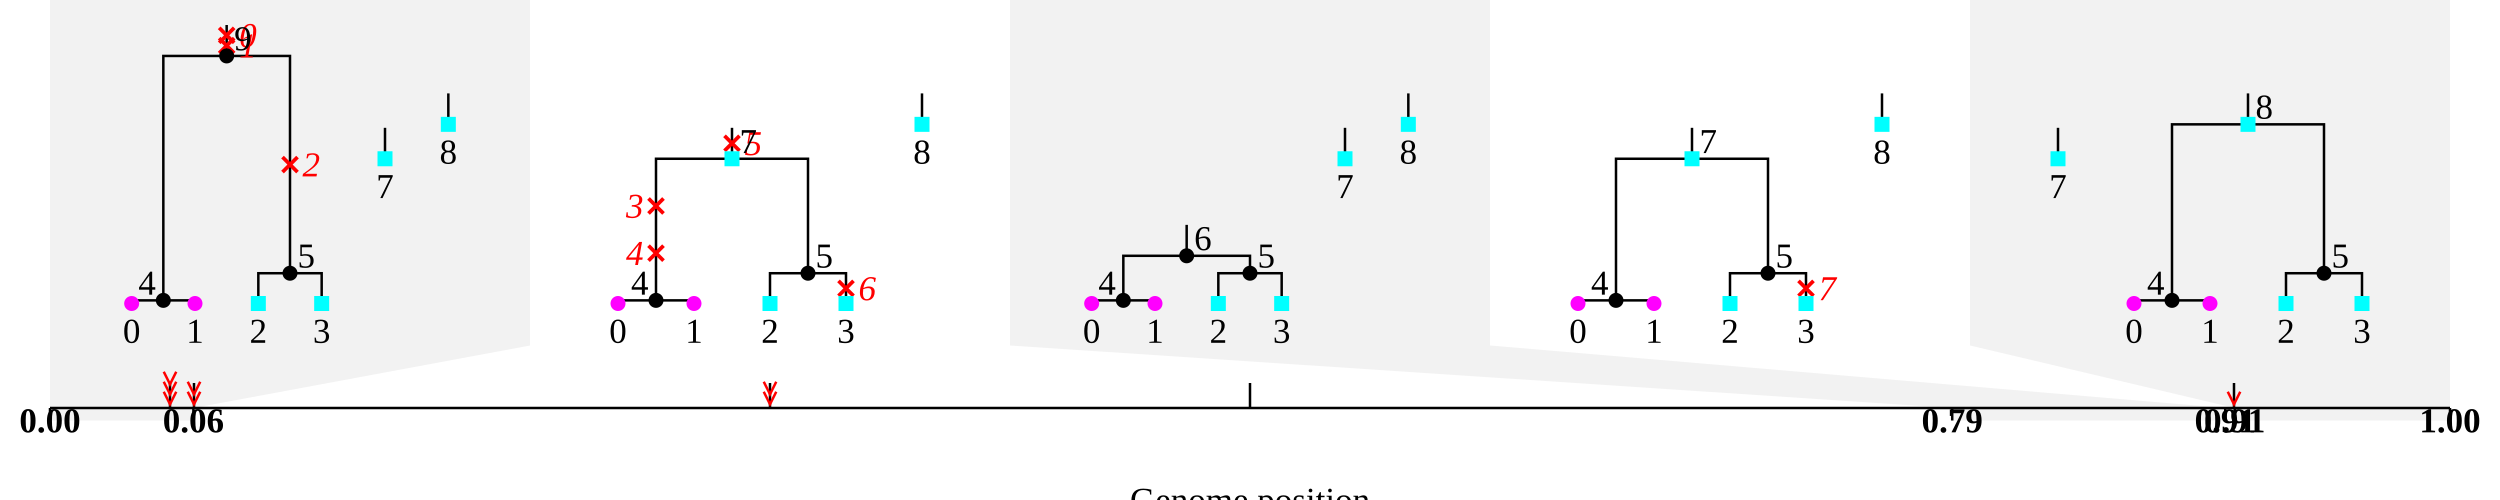
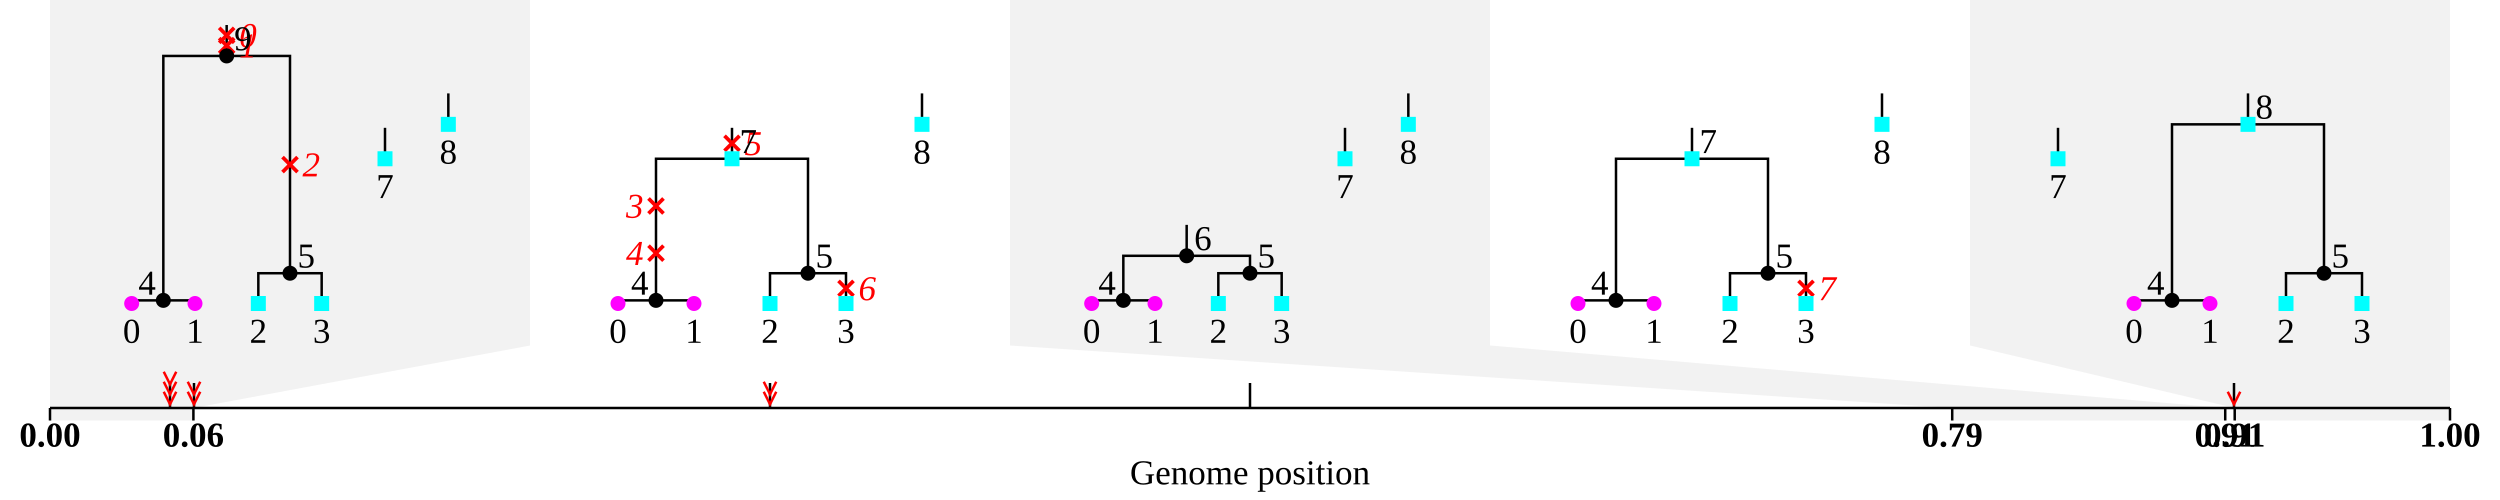
<svg xmlns="http://www.w3.org/2000/svg" baseProfile="full" height="200" id="XYZ" version="1.1" width="1000">
  <defs>
-     <style type="text/css">.background path {fill: #808080; fill-opacity:0}.background path:nth-child(odd) {fill-opacity:.1}.axes {font-size: 14px}.x-axis .tick .lab {font-weight: bold}.axes, .tree {font-size: 14px; text-anchor:middle}.y-axis line.grid {stroke: #FAFAFA}.y-axis &gt; .lab text {transform: translateX(0.8em) rotate(-90deg)}.x-axis .tick g {transform: translateY(0.9em)}.x-axis &gt; .lab text {transform: translateY(-0.8em)}.axes line, .edge {stroke:black; fill:none}.node &gt; .sym {fill: black; stroke: none}.site &gt; .sym {stroke: black}.mut text {fill: red; font-style: italic}.mut.extra text {fill: hotpink}.mut line {fill: none; stroke: none}.mut .sym {fill: none; stroke: red}.mut.extra .sym {stroke: hotpink}.node .mut .sym {stroke-width: 1.5px}.tree text, .tree-sequence text {dominant-baseline: central}.plotbox .lab.lft {text-anchor: end}.plotbox .lab.rgt {text-anchor: start}#XYZ .leaf .sym {fill: magenta} #XYZ .sample &gt; .sym {fill: cyan}</style>
+     <style type="text/css">.background path {fill: #808080; fill-opacity: 0}.background path:nth-child(odd) {fill-opacity: .1}.axes {font-size: 14px}.x-axis .tick .lab {font-weight: bold; dominant-baseline: hanging}.axes, .tree {font-size: 14px; text-anchor: middle}.axes line, .edge {stroke: black; fill: none}.y-axis .grid {stroke: #FAFAFA}.node &gt; .sym {fill: black; stroke: none}.site &gt; .sym {stroke: black}.mut text {fill: red; font-style: italic}.mut.extra text {fill: hotpink}.mut line {fill: none; stroke: none}.mut .sym {fill: none; stroke: red}.mut.extra .sym {stroke: hotpink}.node .mut .sym {stroke-width: 1.5px}.tree text, .tree-sequence text {dominant-baseline: central}.plotbox .lab.lft {text-anchor: end}.plotbox .lab.rgt {text-anchor: start}#XYZ .leaf .sym {fill: magenta} #XYZ .sample &gt; .sym {fill: cyan}</style>
  </defs>
  <g class="tree-sequence">
    <g class="background">
      <path d="M20,0 l192,0 l0,138.2 l-134.638,25 l0,5 l-57.362,0 l0,-5 l0,-25 l0,-138.2z" />
      <path d="M212,0 l192,0 l0,138.2 l376.883,25 l0,5 l-703.52,0 l0,-5 l134.638,-25 l0,-138.2z" />
      <path d="M404,0 l192,0 l0,138.2 l294.091,25 l0,5 l-109.208,0 l0,-5 l-376.883,-25 l0,-138.2z" />
      <path d="M596,0 l192,0 l0,138.2 l105.883,25 l0,5 l-3.792,0 l0,-5 l-294.091,-25 l0,-138.2z" />
      <path d="M788,0 l192,0 l0,138.2 l0,25 l0,5 l-86.117,0 l0,-5 l-105.883,-25 l0,-138.2z" />
    </g>
    <g class="axes">
      <g class="x-axis">
-         <g class="lab" transform="translate(500,200)">
-           <text text-anchor="middle">Genome position</text>
+         <g transform="translate(500,200)">
+           <text class="lab" text-anchor="middle" transform="translate(0 -11)">Genome position</text>
        </g>
        <line x1="20" x2="980" y1="163.2" y2="163.2" />
-         <g class="tick" transform="translate(20 163.2)">
-           <line x1="0" x2="0" y1="0" y2="5" />
-           <g class="lab" transform="translate(0,5)">
-             <text>0.00</text>
-           </g>
-         </g>
-         <g class="tick" transform="translate(77.3623 163.2)">
-           <line x1="0" x2="0" y1="0" y2="5" />
-           <g class="lab" transform="translate(0,5)">
-             <text>0.06</text>
-           </g>
-         </g>
-         <g class="tick" transform="translate(780.883 163.2)">
-           <line x1="0" x2="0" y1="0" y2="5" />
-           <g class="lab" transform="translate(0,5)">
-             <text>0.79</text>
-           </g>
-         </g>
-         <g class="tick" transform="translate(890.091 163.2)">
-           <line x1="0" x2="0" y1="0" y2="5" />
-           <g class="lab" transform="translate(0,5)">
-             <text>0.91</text>
-           </g>
-         </g>
-         <g class="tick" transform="translate(893.883 163.2)">
-           <line x1="0" x2="0" y1="0" y2="5" />
-           <g class="lab" transform="translate(0,5)">
-             <text>0.91</text>
-           </g>
-         </g>
-         <g class="tick" transform="translate(980 163.2)">
-           <line x1="0" x2="0" y1="0" y2="5" />
-           <g class="lab" transform="translate(0,5)">
-             <text>1.00</text>
+         <g class="ticks">
+           <g class="tick" transform="translate(20 163.2)">
+             <line x1="0" x2="0" y1="0" y2="5" />
+             <g transform="translate(0,6)">
+               <text class="lab">0.00</text>
+             </g>
+           </g>
+           <g class="tick" transform="translate(77.3623 163.2)">
+             <line x1="0" x2="0" y1="0" y2="5" />
+             <g transform="translate(0,6)">
+               <text class="lab">0.06</text>
+             </g>
+           </g>
+           <g class="tick" transform="translate(780.883 163.2)">
+             <line x1="0" x2="0" y1="0" y2="5" />
+             <g transform="translate(0,6)">
+               <text class="lab">0.79</text>
+             </g>
+           </g>
+           <g class="tick" transform="translate(890.091 163.2)">
+             <line x1="0" x2="0" y1="0" y2="5" />
+             <g transform="translate(0,6)">
+               <text class="lab">0.91</text>
+             </g>
+           </g>
+           <g class="tick" transform="translate(893.883 163.2)">
+             <line x1="0" x2="0" y1="0" y2="5" />
+             <g transform="translate(0,6)">
+               <text class="lab">0.91</text>
+             </g>
+           </g>
+           <g class="tick" transform="translate(980 163.2)">
+             <line x1="0" x2="0" y1="0" y2="5" />
+             <g transform="translate(0,6)">
+               <text class="lab">1.00</text>
+             </g>
          </g>
        </g>
        <g class="site s0" transform="translate(68 163.2)">
          <line class="sym" x1="0" x2="0" y1="0" y2="-10" />
          <g class="mut m2">
            <polyline class="sym" points="2.5,-6.5 0,-1.5 -2.5,-6.5" />
          </g>
          <g class="mut m1">
            <polyline class="sym" points="2.5,-10.5 0,-5.5 -2.5,-10.5" />
          </g>
          <g class="mut m0">
            <polyline class="sym" points="2.5,-14.5 0,-9.5 -2.5,-14.5" />
          </g>
        </g>
        <g class="site s1" transform="translate(77.6 163.2)">
          <line class="sym" x1="0" x2="0" y1="0" y2="-10" />
          <g class="mut m4">
            <polyline class="sym" points="2.5,-6.5 0,-1.5 -2.5,-6.5" />
          </g>
          <g class="mut m3">
            <polyline class="sym" points="2.5,-10.5 0,-5.5 -2.5,-10.5" />
          </g>
        </g>
        <g class="site s2" transform="translate(308 163.2)">
          <line class="sym" x1="0" x2="0" y1="0" y2="-10" />
          <g class="mut m6">
            <polyline class="sym" points="2.5,-6.5 0,-1.5 -2.5,-6.5" />
          </g>
          <g class="mut m5">
            <polyline class="sym" points="2.5,-10.5 0,-5.5 -2.5,-10.5" />
          </g>
        </g>
        <g class="site s3" transform="translate(500 163.2)">
          <line class="sym" x1="0" x2="0" y1="0" y2="-10" />
        </g>
        <g class="site s4" transform="translate(893.6 163.2)">
          <line class="sym" x1="0" x2="0" y1="0" y2="-10" />
          <g class="mut m7">
            <polyline class="sym" points="2.5,-6.5 0,-1.5 -2.5,-6.5" />
          </g>
        </g>
      </g>
    </g>
    <g class="plotbox trees">
      <g class="tree t0" transform="translate(20 0)">
        <g class="plotbox">
-           <g class="m0 m1 node n9 root s0" transform="translate(70.6667 22.3778)">
-             <g class="a9 node n4" transform="translate(-25.3333 97.7739)">
+           <g class="c2 m0 m1 node n9 root s0" transform="translate(70.6667 22.3778)">
+             <g class="a9 c2 node n4" transform="translate(-25.3333 97.7739)">
              <g class="a4 leaf node n0" transform="translate(-12.6667 1.24828)">
                <path class="edge" d="M 0 0 V -1.248 H 12.667" />
                <circle class="sym" cx="0" cy="0" r="3" />
                <text class="lab" transform="translate(0 11)">0</text>
              </g>
              <g class="a4 leaf node n1" transform="translate(12.6667 1.24828)">
                <path class="edge" d="M 0 0 V -1.248 H -12.667" />
                <circle class="sym" cx="0" cy="0" r="3" />
                <text class="lab" transform="translate(0 11)">1</text>
              </g>
              <path class="edge" d="M 0 0 V -97.774 H 25.333" />
              <circle class="sym" cx="0" cy="0" r="3" />
              <text class="lab lft" transform="translate(-3 -7.0)">4</text>
            </g>
-             <g class="a9 m2 node n5 s0" transform="translate(25.3333 86.9138)">
+             <g class="a9 c2 m2 node n5 s0" transform="translate(25.3333 86.9138)">
              <g class="a5 leaf node n2 sample" transform="translate(-12.6667 12.1084)">
                <path class="edge" d="M 0 0 V -12.108 H 12.667" />
                <rect class="sym" height="6" width="6" x="-3" y="-3" />
                <text class="lab" transform="translate(0 11)">2</text>
              </g>
              <g class="a5 leaf node n3 sample" transform="translate(12.6667 12.1084)">
                <path class="edge" d="M 0 0 V -12.108 H -12.667" />
                <rect class="sym" height="6" width="6" x="-3" y="-3" />
                <text class="lab" transform="translate(0 11)">3</text>
              </g>
              <path class="edge" d="M 0 0 V -86.914 H -25.333" />
              <g class="mut m2 s0 unknown_time" transform="translate(0 -43.4569)">
                <line x1="0" x2="0" y1="0" y2="43.457" />
                <path class="sym" d="M -3,-3 l 6,6 M -3,3 l 6,-6" />
                <text class="lab rgt" transform="translate(5 0)">2</text>
              </g>
              <circle class="sym" cx="0" cy="0" r="3" />
              <text class="lab rgt" transform="translate(3 -7.0)">5</text>
            </g>
            <path class="edge" d="M 0 0 V -12.378 H 0" />
            <g class="mut m0 s0 unknown_time" transform="translate(0 -8.25185)">
              <line x1="0" x2="0" y1="0" y2="8.252" />
              <path class="sym" d="M -3,-3 l 6,6 M -3,3 l 6,-6" />
              <text class="lab rgt" transform="translate(5 0)">0</text>
            </g>
            <g class="mut m1 s0 unknown_time" transform="translate(0 -4.12593)">
              <line x1="0" x2="0" y1="0" y2="4.126" />
              <path class="sym" d="M -3,-3 l 6,6 M -3,3 l 6,-6" />
              <text class="lab rgt" transform="translate(5 0)">1</text>
            </g>
            <circle class="sym" cx="0" cy="0" r="3" />
            <text class="lab rgt" transform="translate(3 -7.0)">9</text>
          </g>
          <g class="leaf node n7 root sample" transform="translate(134 63.504)">
            <path class="edge" d="M 0 0 V -12.378 H 0" />
            <rect class="sym" height="6" width="6" x="-3" y="-3" />
            <text class="lab" transform="translate(0 11)">7</text>
          </g>
          <g class="leaf node n8 root sample" transform="translate(159.333 49.7389)">
            <path class="edge" d="M 0 0 V -12.378 H 0" />
            <rect class="sym" height="6" width="6" x="-3" y="-3" />
            <text class="lab" transform="translate(0 11)">8</text>
          </g>
        </g>
      </g>
      <g class="tree t1" transform="translate(212 0)">
        <g class="plotbox">
-           <g class="m5 node n7 root s2 sample" transform="translate(80.8 63.504)">
-             <g class="a7 m3 m4 node n4 s1" transform="translate(-30.4 56.6478)">
+           <g class="c2 m5 node n7 root s2 sample" transform="translate(80.8 63.504)">
+             <g class="a7 c2 m3 m4 node n4 s1" transform="translate(-30.4 56.6478)">
              <g class="a4 leaf node n0" transform="translate(-15.2 1.24828)">
                <path class="edge" d="M 0 0 V -1.248 H 15.2" />
                <circle class="sym" cx="0" cy="0" r="3" />
                <text class="lab" transform="translate(0 11)">0</text>
              </g>
              <g class="a4 leaf node n1" transform="translate(15.2 1.24828)">
                <path class="edge" d="M 0 0 V -1.248 H -15.2" />
                <circle class="sym" cx="0" cy="0" r="3" />
                <text class="lab" transform="translate(0 11)">1</text>
              </g>
              <path class="edge" d="M 0 0 V -56.648 H 30.4" />
              <g class="mut m3 s1 unknown_time" transform="translate(0 -37.7652)">
                <line x1="0" x2="0" y1="0" y2="37.765" />
                <path class="sym" d="M -3,-3 l 6,6 M -3,3 l 6,-6" />
                <text class="lab lft" transform="translate(-5 0)">3</text>
              </g>
              <g class="mut m4 s1 unknown_time" transform="translate(0 -18.8826)">
                <line x1="0" x2="0" y1="0" y2="18.883" />
                <path class="sym" d="M -3,-3 l 6,6 M -3,3 l 6,-6" />
                <text class="lab lft" transform="translate(-5 0)">4</text>
              </g>
              <circle class="sym" cx="0" cy="0" r="3" />
              <text class="lab lft" transform="translate(-3 -7.0)">4</text>
            </g>
-             <g class="a7 node n5" transform="translate(30.4 45.7876)">
+             <g class="a7 c2 node n5" transform="translate(30.4 45.7876)">
              <g class="a5 leaf node n2 sample" transform="translate(-15.2 12.1084)">
                <path class="edge" d="M 0 0 V -12.108 H 15.2" />
                <rect class="sym" height="6" width="6" x="-3" y="-3" />
                <text class="lab" transform="translate(0 11)">2</text>
              </g>
              <g class="a5 leaf m6 node n3 s2 sample" transform="translate(15.2 12.1084)">
                <path class="edge" d="M 0 0 V -12.108 H -15.2" />
                <g class="mut m6 s2 unknown_time" transform="translate(0 -6.05422)">
                  <line x1="0" x2="0" y1="0" y2="6.054" />
                  <path class="sym" d="M -3,-3 l 6,6 M -3,3 l 6,-6" />
                  <text class="lab rgt" transform="translate(5 0)">6</text>
                </g>
                <rect class="sym" height="6" width="6" x="-3" y="-3" />
                <text class="lab" transform="translate(0 11)">3</text>
              </g>
              <path class="edge" d="M 0 0 V -45.788 H -30.4" />
              <circle class="sym" cx="0" cy="0" r="3" />
              <text class="lab rgt" transform="translate(3 -7.0)">5</text>
            </g>
            <path class="edge" d="M 0 0 V -12.378 H 0" />
            <g class="mut m5 s2 unknown_time" transform="translate(0 -6.18889)">
              <line x1="0" x2="0" y1="0" y2="6.189" />
              <path class="sym" d="M -3,-3 l 6,6 M -3,3 l 6,-6" />
              <text class="lab rgt" transform="translate(5 0)">5</text>
            </g>
            <rect class="sym" height="6" width="6" x="-3" y="-3" />
            <text class="lab rgt" transform="translate(3 -7.0)">7</text>
          </g>
          <g class="leaf node n8 root sample" transform="translate(156.8 49.7389)">
            <path class="edge" d="M 0 0 V -12.378 H 0" />
            <rect class="sym" height="6" width="6" x="-3" y="-3" />
            <text class="lab" transform="translate(0 11)">8</text>
          </g>
        </g>
      </g>
      <g class="tree t2" transform="translate(404 0)">
        <g class="plotbox">
-           <g class="node n6 root" transform="translate(70.6667 102.321)">
-             <g class="a6 node n4" transform="translate(-25.3333 17.8305)">
+           <g class="c2 node n6 root" transform="translate(70.6667 102.321)">
+             <g class="a6 c2 node n4" transform="translate(-25.3333 17.8305)">
              <g class="a4 leaf node n0" transform="translate(-12.6667 1.24828)">
                <path class="edge" d="M 0 0 V -1.248 H 12.667" />
                <circle class="sym" cx="0" cy="0" r="3" />
                <text class="lab" transform="translate(0 11)">0</text>
              </g>
              <g class="a4 leaf node n1" transform="translate(12.6667 1.24828)">
                <path class="edge" d="M 0 0 V -1.248 H -12.667" />
                <circle class="sym" cx="0" cy="0" r="3" />
                <text class="lab" transform="translate(0 11)">1</text>
              </g>
              <path class="edge" d="M 0 0 V -17.831 H 25.333" />
              <circle class="sym" cx="0" cy="0" r="3" />
              <text class="lab lft" transform="translate(-3 -7.0)">4</text>
            </g>
-             <g class="a6 node n5" transform="translate(25.3333 6.97033)">
+             <g class="a6 c2 node n5" transform="translate(25.3333 6.97033)">
              <g class="a5 leaf node n2 sample" transform="translate(-12.6667 12.1084)">
                <path class="edge" d="M 0 0 V -12.108 H 12.667" />
                <rect class="sym" height="6" width="6" x="-3" y="-3" />
                <text class="lab" transform="translate(0 11)">2</text>
              </g>
              <g class="a5 leaf node n3 sample" transform="translate(12.6667 12.1084)">
                <path class="edge" d="M 0 0 V -12.108 H -12.667" />
                <rect class="sym" height="6" width="6" x="-3" y="-3" />
                <text class="lab" transform="translate(0 11)">3</text>
              </g>
              <path class="edge" d="M 0 0 V -6.97 H -25.333" />
              <circle class="sym" cx="0" cy="0" r="3" />
              <text class="lab rgt" transform="translate(3 -7.0)">5</text>
            </g>
            <path class="edge" d="M 0 0 V -12.378 H 0" />
            <circle class="sym" cx="0" cy="0" r="3" />
            <text class="lab rgt" transform="translate(3 -7.0)">6</text>
          </g>
          <g class="leaf node n7 root sample" transform="translate(134 63.504)">
            <path class="edge" d="M 0 0 V -12.378 H 0" />
            <rect class="sym" height="6" width="6" x="-3" y="-3" />
            <text class="lab" transform="translate(0 11)">7</text>
          </g>
          <g class="leaf node n8 root sample" transform="translate(159.333 49.7389)">
            <path class="edge" d="M 0 0 V -12.378 H 0" />
            <rect class="sym" height="6" width="6" x="-3" y="-3" />
            <text class="lab" transform="translate(0 11)">8</text>
          </g>
        </g>
      </g>
      <g class="tree t3" transform="translate(596 0)">
        <g class="plotbox">
-           <g class="node n7 root sample" transform="translate(80.8 63.504)">
-             <g class="a7 node n4" transform="translate(-30.4 56.6478)">
+           <g class="c2 node n7 root sample" transform="translate(80.8 63.504)">
+             <g class="a7 c2 node n4" transform="translate(-30.4 56.6478)">
              <g class="a4 leaf node n0" transform="translate(-15.2 1.24828)">
                <path class="edge" d="M 0 0 V -1.248 H 15.2" />
                <circle class="sym" cx="0" cy="0" r="3" />
                <text class="lab" transform="translate(0 11)">0</text>
              </g>
              <g class="a4 leaf node n1" transform="translate(15.2 1.24828)">
                <path class="edge" d="M 0 0 V -1.248 H -15.2" />
                <circle class="sym" cx="0" cy="0" r="3" />
                <text class="lab" transform="translate(0 11)">1</text>
              </g>
              <path class="edge" d="M 0 0 V -56.648 H 30.4" />
              <circle class="sym" cx="0" cy="0" r="3" />
              <text class="lab lft" transform="translate(-3 -7.0)">4</text>
            </g>
-             <g class="a7 node n5" transform="translate(30.4 45.7876)">
+             <g class="a7 c2 node n5" transform="translate(30.4 45.7876)">
              <g class="a5 leaf node n2 sample" transform="translate(-15.2 12.1084)">
                <path class="edge" d="M 0 0 V -12.108 H 15.2" />
                <rect class="sym" height="6" width="6" x="-3" y="-3" />
                <text class="lab" transform="translate(0 11)">2</text>
              </g>
              <g class="a5 leaf m7 node n3 s4 sample" transform="translate(15.2 12.1084)">
                <path class="edge" d="M 0 0 V -12.108 H -15.2" />
                <g class="mut m7 s4 unknown_time" transform="translate(0 -6.05422)">
                  <line x1="0" x2="0" y1="0" y2="6.054" />
                  <path class="sym" d="M -3,-3 l 6,6 M -3,3 l 6,-6" />
                  <text class="lab rgt" transform="translate(5 0)">7</text>
                </g>
                <rect class="sym" height="6" width="6" x="-3" y="-3" />
                <text class="lab" transform="translate(0 11)">3</text>
              </g>
              <path class="edge" d="M 0 0 V -45.788 H -30.4" />
              <circle class="sym" cx="0" cy="0" r="3" />
              <text class="lab rgt" transform="translate(3 -7.0)">5</text>
            </g>
            <path class="edge" d="M 0 0 V -12.378 H 0" />
            <rect class="sym" height="6" width="6" x="-3" y="-3" />
            <text class="lab rgt" transform="translate(3 -7.0)">7</text>
          </g>
          <g class="leaf node n8 root sample" transform="translate(156.8 49.7389)">
            <path class="edge" d="M 0 0 V -12.378 H 0" />
            <rect class="sym" height="6" width="6" x="-3" y="-3" />
            <text class="lab" transform="translate(0 11)">8</text>
          </g>
        </g>
      </g>
      <g class="tree t4" transform="translate(788 0)">
        <g class="plotbox">
          <g class="leaf node n7 root sample" transform="translate(35.2 63.504)">
            <path class="edge" d="M 0 0 V -12.378 H 0" />
            <rect class="sym" height="6" width="6" x="-3" y="-3" />
            <text class="lab" transform="translate(0 11)">7</text>
          </g>
-           <g class="node n8 root sample" transform="translate(111.2 49.7389)">
-             <g class="a8 node n4" transform="translate(-30.4 70.4129)">
+           <g class="c2 node n8 root sample" transform="translate(111.2 49.7389)">
+             <g class="a8 c2 node n4" transform="translate(-30.4 70.4129)">
              <g class="a4 leaf node n0" transform="translate(-15.2 1.24828)">
                <path class="edge" d="M 0 0 V -1.248 H 15.2" />
                <circle class="sym" cx="0" cy="0" r="3" />
                <text class="lab" transform="translate(0 11)">0</text>
              </g>
              <g class="a4 leaf node n1" transform="translate(15.2 1.24828)">
                <path class="edge" d="M 0 0 V -1.248 H -15.2" />
                <circle class="sym" cx="0" cy="0" r="3" />
                <text class="lab" transform="translate(0 11)">1</text>
              </g>
              <path class="edge" d="M 0 0 V -70.413 H 30.4" />
              <circle class="sym" cx="0" cy="0" r="3" />
              <text class="lab lft" transform="translate(-3 -7.0)">4</text>
            </g>
-             <g class="a8 node n5" transform="translate(30.4 59.5527)">
+             <g class="a8 c2 node n5" transform="translate(30.4 59.5527)">
              <g class="a5 leaf node n2 sample" transform="translate(-15.2 12.1084)">
                <path class="edge" d="M 0 0 V -12.108 H 15.2" />
                <rect class="sym" height="6" width="6" x="-3" y="-3" />
                <text class="lab" transform="translate(0 11)">2</text>
              </g>
              <g class="a5 leaf node n3 sample" transform="translate(15.2 12.1084)">
                <path class="edge" d="M 0 0 V -12.108 H -15.2" />
                <rect class="sym" height="6" width="6" x="-3" y="-3" />
                <text class="lab" transform="translate(0 11)">3</text>
              </g>
              <path class="edge" d="M 0 0 V -59.553 H -30.4" />
              <circle class="sym" cx="0" cy="0" r="3" />
              <text class="lab rgt" transform="translate(3 -7.0)">5</text>
            </g>
            <path class="edge" d="M 0 0 V -12.378 H 0" />
            <rect class="sym" height="6" width="6" x="-3" y="-3" />
            <text class="lab rgt" transform="translate(3 -7.0)">8</text>
          </g>
        </g>
      </g>
    </g>
  </g>
</svg>
